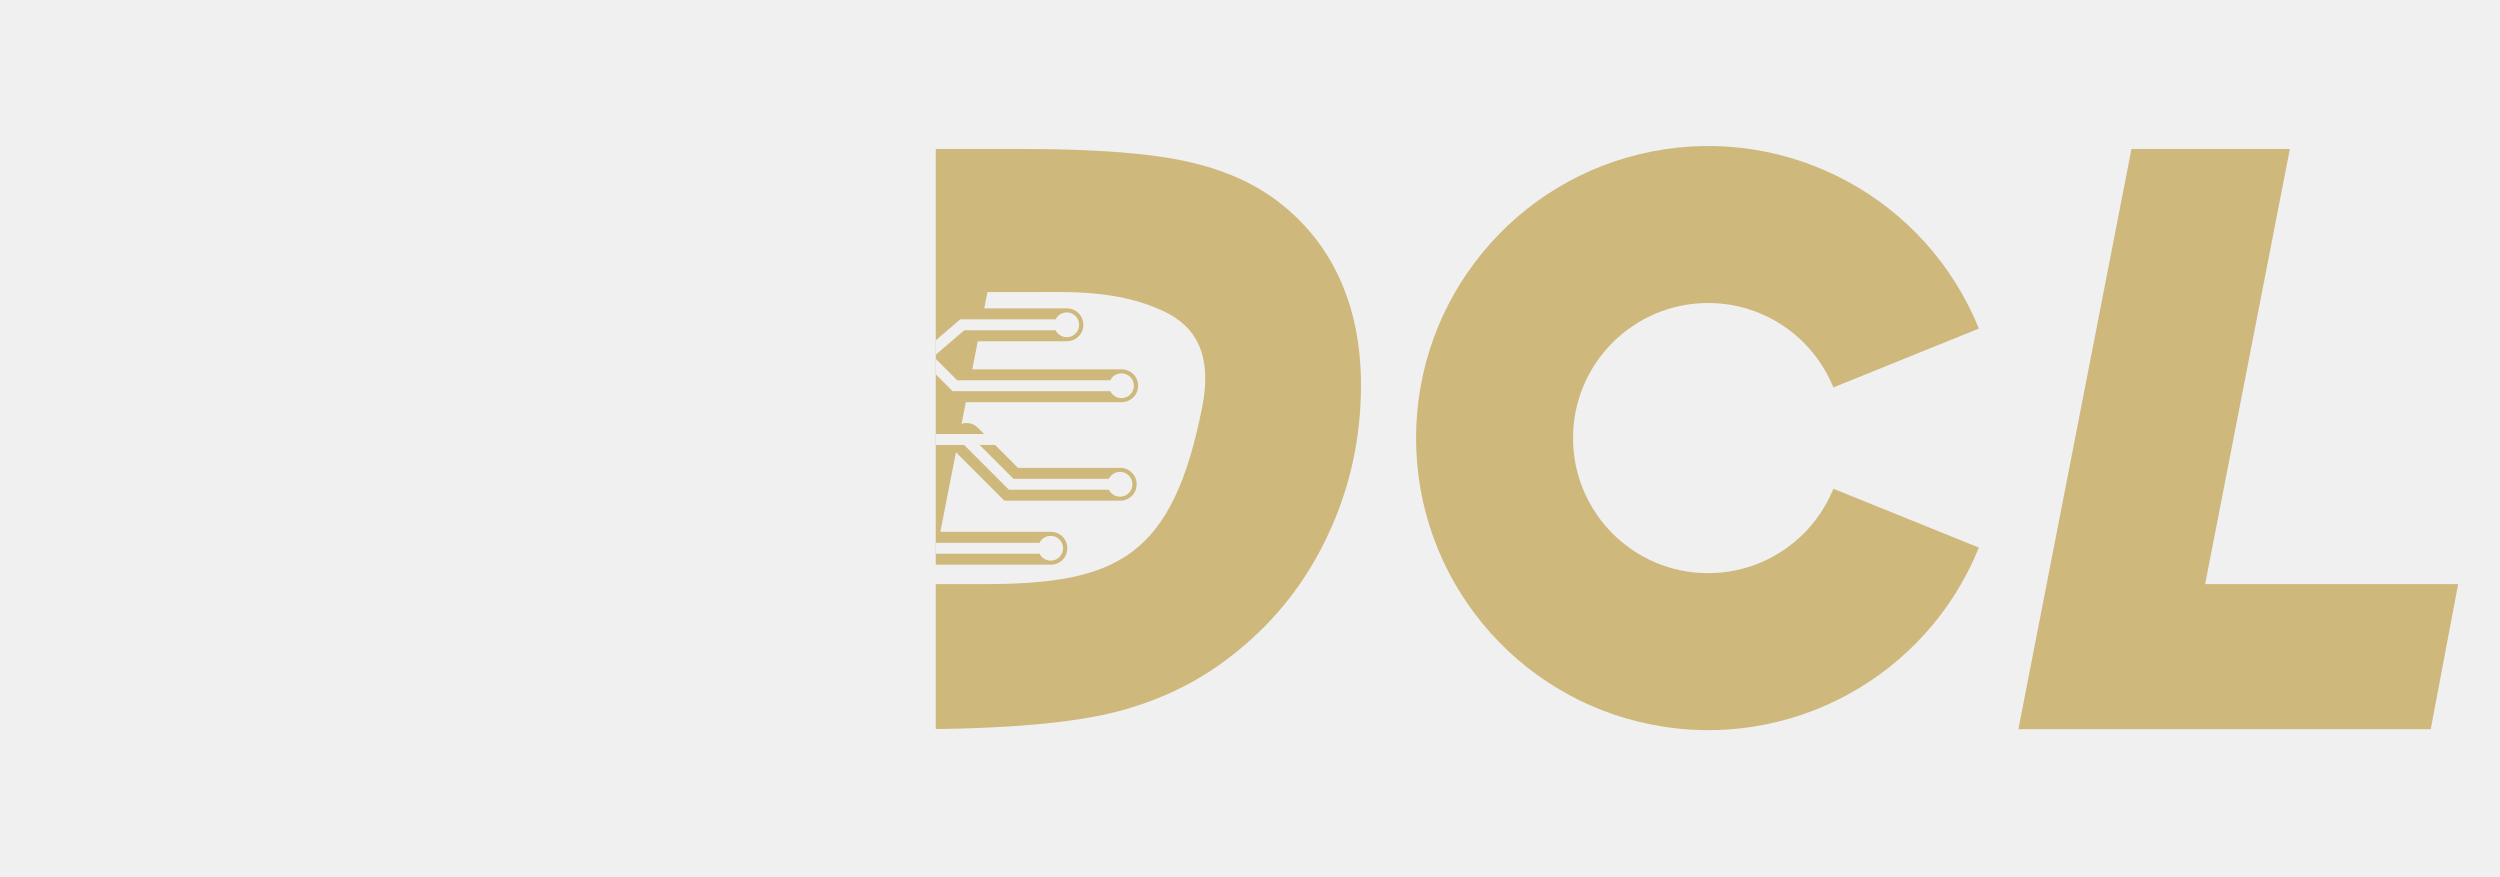
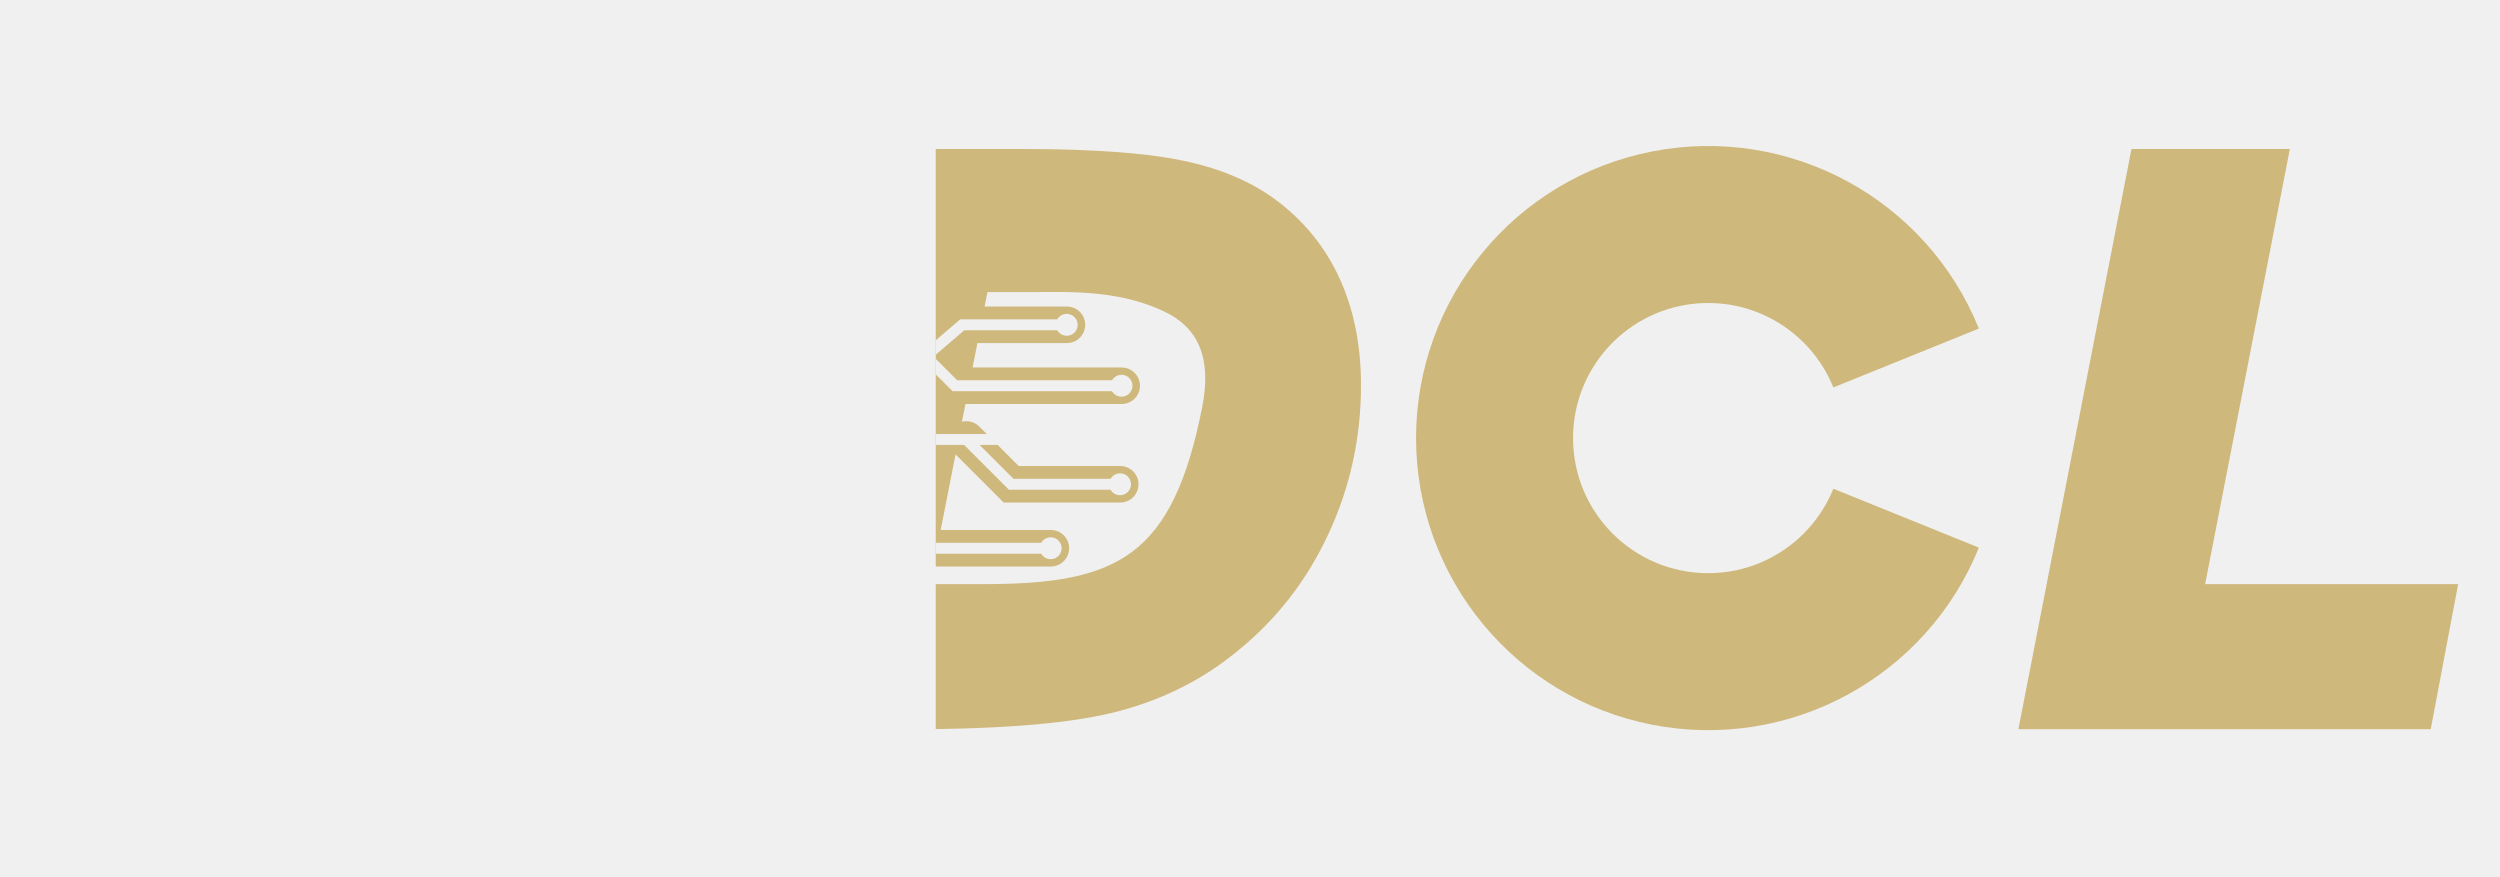
<svg xmlns="http://www.w3.org/2000/svg" xmlns:xlink="http://www.w3.org/1999/xlink" width="3423.976" height="1200" version="1.1" id="svg10">
  <defs id="defs14">
    <linearGradient id="linearGradient1033">
      <stop style="stop-color:#000000;stop-opacity:1;" offset="0" id="stop1031" />
    </linearGradient>
    <linearGradient id="linearGradient1027">
      <stop style="stop-color:#000000;stop-opacity:1;" offset="0" id="stop1025" />
    </linearGradient>
    <linearGradient id="linearGradient1020">
      <stop style="stop-color:#000000;stop-opacity:1;" offset="0" id="stop1018" />
    </linearGradient>
    <linearGradient id="linearGradient949">
      <stop style="stop-color:#000000;stop-opacity:1;" offset="0" id="stop947" />
    </linearGradient>
    <linearGradient id="linearGradient1127">
      <stop style="stop-color:#000000;stop-opacity:1;" offset="0" id="stop1125" />
    </linearGradient>
    <linearGradient id="linearGradient1119">
      <stop style="stop-color:#000000;stop-opacity:1;" offset="0" id="stop1117" />
    </linearGradient>
    <linearGradient id="linearGradient1539">
      <stop style="stop-color:#000000;stop-opacity:1;" offset="0" id="stop1537" />
    </linearGradient>
    <linearGradient id="linearGradient1527">
      <stop style="stop-color:#000000;stop-opacity:1;" offset="0" id="stop1525" />
    </linearGradient>
    <linearGradient id="linearGradient1101">
      <stop style="stop-color:#000000;stop-opacity:1;" offset="0" id="stop1099" />
    </linearGradient>
    <linearGradient id="linearGradient1095" gradientTransform="translate(8,-6)">
      <stop style="stop-color:#000000;stop-opacity:1;" offset="0" id="stop1093" />
    </linearGradient>
    <linearGradient id="linearGradient1089">
      <stop style="stop-color:#a2a4a3;stop-opacity:1;" offset="0" id="stop1087" />
    </linearGradient>
    <linearGradient id="linearGradient1083">
      <stop style="stop-color:#ffd700;stop-opacity:1;" offset="0" id="stop1081" />
    </linearGradient>
    <linearGradient id="linearGradient1077">
      <stop style="stop-color:#565a5c;stop-opacity:1;" offset="0" id="stop1075" />
    </linearGradient>
    <linearGradient id="linearGradient1071">
      <stop style="stop-color:#ff0000;stop-opacity:1;" offset="0" id="stop1069" />
    </linearGradient>
    <linearGradient id="linearGradient1065">
      <stop style="stop-color:#002868;stop-opacity:1;" offset="0" id="stop1063" />
    </linearGradient>
    <linearGradient id="linearGradient1059">
      <stop style="stop-color:#cfb87c;stop-opacity:1;" offset="0" id="stop1057" />
    </linearGradient>
    <linearGradient id="linearGradient1053">
      <stop style="stop-color:#ffffff;stop-opacity:1;" offset="0" id="stop1051" />
    </linearGradient>
    <marker style="overflow:visible" id="marker1098" refX="0" refY="0" orient="auto">
      <path transform="matrix(0.2,0,0,0.2,1.48,0.2)" style="fill:#ffffff;fill-opacity:1;fill-rule:evenodd;stroke:#ffffff;stroke-width:1pt;stroke-opacity:1" d="m -2.5,-1 c 0,2.76 -2.24,5 -5,5 -2.76,0 -5,-2.24 -5,-5 0,-2.76 2.24,-5 5,-5 2.76,0 5,2.24 5,5 z" id="path1096" />
    </marker>
    <marker style="overflow:visible" id="marker1010" refX="0" refY="0" orient="auto">
      <path transform="matrix(0.2,0,0,0.2,1.48,0.2)" style="fill:#000000;fill-opacity:1;fill-rule:evenodd;stroke:#000000;stroke-width:1pt;stroke-opacity:1" d="m -2.5,-1 c 0,2.76 -2.24,5 -5,5 -2.76,0 -5,-2.24 -5,-5 0,-2.76 2.24,-5 5,-5 2.76,0 5,2.24 5,5 z" id="path1008" />
    </marker>
    <marker style="overflow:visible" id="marker9779" refX="0" refY="0" orient="auto">
      <path transform="matrix(0.2,0,0,0.2,1.48,0.2)" style="fill:#000000;fill-opacity:1;fill-rule:evenodd;stroke:#000000;stroke-width:1pt;stroke-opacity:1" d="m -2.5,-1 c 0,2.76 -2.24,5 -5,5 -2.76,0 -5,-2.24 -5,-5 0,-2.76 2.24,-5 5,-5 2.76,0 5,2.24 5,5 z" id="path9777" />
    </marker>
    <marker style="overflow:visible" id="marker9691" refX="0" refY="0" orient="auto">
      <path transform="matrix(0.2,0,0,0.2,1.48,0.2)" style="fill:#000000;fill-opacity:1;fill-rule:evenodd;stroke:#000000;stroke-width:1pt;stroke-opacity:1" d="m -2.5,-1 c 0,2.76 -2.24,5 -5,5 -2.76,0 -5,-2.24 -5,-5 0,-2.76 2.24,-5 5,-5 2.76,0 5,2.24 5,5 z" id="path9689" />
    </marker>
-     <marker style="overflow:visible" id="marker9609" refX="0" refY="0" orient="auto">
+     <marker style="overflow:visible" id="marker9609" refX="0" refY="0" orient="auto" viewBox="0 0 2.267 2.267" markerWidth="2" markerHeight="2" preserveAspectRatio="xMidYMid">
      <path transform="matrix(0.2,0,0,0.2,1.48,0.2)" style="fill:#000000;fill-opacity:1;fill-rule:evenodd;stroke:#000000;stroke-width:1pt;stroke-opacity:1" d="m -2.5,-1 c 0,2.76 -2.24,5 -5,5 -2.76,0 -5,-2.24 -5,-5 0,-2.76 2.24,-5 5,-5 2.76,0 5,2.24 5,5 z" id="path9607" />
-     </marker>
-     <marker orient="auto" refY="0" refX="0" id="marker5694" style="overflow:visible">
-       <path id="path5692" d="m -2.5,-1 c 0,2.76 -2.24,5 -5,5 -2.76,0 -5,-2.24 -5,-5 0,-2.76 2.24,-5 5,-5 2.76,0 5,2.24 5,5 z" style="fill:#000000;fill-opacity:1;fill-rule:evenodd;stroke:#000000;stroke-width:1pt;stroke-opacity:1" transform="matrix(0.2,0,0,0.2,1.48,0.2)" />
    </marker>
    <linearGradient id="linearGradient5075">
      <stop style="stop-color:#002868;stop-opacity:1;" offset="0" id="stop5073" />
    </linearGradient>
    <linearGradient id="linearGradient4951">
      <stop style="stop-color:#ffffff;stop-opacity:1;" offset="0" id="stop4949" />
    </linearGradient>
    <linearGradient id="linearGradient4551">
      <stop style="stop-color:#000000;stop-opacity:1;" offset="0" id="stop4549" />
    </linearGradient>
    <linearGradient id="linearGradient4545">
      <stop style="stop-color:#bf0a30;stop-opacity:1;" offset="0" id="stop4543" />
    </linearGradient>
    <linearGradient xlink:href="#linearGradient1059" id="linearGradient4547" x1="360" y1="600" x2="1130.81" y2="600" gradientUnits="userSpaceOnUse" gradientTransform="translate(-44.54507)" />
    <linearGradient xlink:href="#linearGradient4545" id="linearGradient4612" gradientUnits="userSpaceOnUse" x1="-782.546" y1="582.544" x2="273.454" y2="582.544" />
    <linearGradient xlink:href="#linearGradient1059" id="linearGradient4616" gradientUnits="userSpaceOnUse" x1="-782.546" y1="582.544" x2="273.454" y2="582.544" gradientTransform="matrix(1.596836,0,0,1.596836,2372.409,-328.8535)" />
    <linearGradient xlink:href="#linearGradient1059" id="linearGradient867" gradientUnits="userSpaceOnUse" x1="-782.546" y1="582.544" x2="273.454" y2="582.544" gradientTransform="matrix(1.596836,0,0,1.596836,-205.6893,-328.8535)" />
    <linearGradient xlink:href="#linearGradient1059" id="linearGradient869" gradientUnits="userSpaceOnUse" x1="-782.546" y1="582.544" x2="273.454" y2="582.544" gradientTransform="matrix(1.596836,0,0,1.596836,-205.6893,-328.8535)" />
    <style id="style6" type="text/css">
   
    .str0 {stroke:#1F1A17;stroke-width:0.9}
    .fil0 {fill:#0093DD}
    .fil1 {fill:white}
   
  </style>
    <linearGradient xlink:href="#linearGradient1095" id="linearGradient1097" x1="560" y1="600" x2="960" y2="600" gradientUnits="userSpaceOnUse" gradientTransform="translate(-16.54507)" />
    <linearGradient xlink:href="#linearGradient1077" id="linearGradient1103" x1="560" y1="600" x2="960" y2="600" gradientUnits="userSpaceOnUse" gradientTransform="translate(-16.54507)" />
    <linearGradient xlink:href="#linearGradient1077" id="linearGradient1097-3" x1="560" y1="600" x2="960" y2="600" gradientUnits="userSpaceOnUse" gradientTransform="translate(-54.54503,1.1105469e-5)" />
    <linearGradient xlink:href="#linearGradient949" id="linearGradient1038" gradientUnits="userSpaceOnUse" gradientTransform="translate(-54.54503,1.1105469e-5)" x1="560" y1="600" x2="960" y2="600" />
    <filter id="mask-powermask-path-effect3931_inverse" style="color-interpolation-filters:sRGB" height="100" width="100" x="-50" y="-50">
      <feColorMatrix id="mask-powermask-path-effect3931_primitive1" values="1" type="saturate" result="fbSourceGraphic" />
      <feColorMatrix id="mask-powermask-path-effect3931_primitive2" values="-1 0 0 0 1 0 -1 0 0 1 0 0 -1 0 1 0 0 0 1 0 " in="fbSourceGraphic" />
    </filter>
    <mask maskUnits="userSpaceOnUse" id="mask-powermask-path-effect4521">
      <path id="mask-powermask-path-effect4521_box" style="fill:#ffffff;fill-opacity:1" d="m 314.455,199 h 772.81 v 802 H 314.455 Z" />
      <circle id="circle4447" style="display:inline;fill:url(#linearGradient1095);fill-opacity:1;stroke:none;stroke-width:15;stroke-miterlimit:4;stroke-dasharray:none" cx="715.455" cy="600" r="185" d="m 900.455,600 a 185,185 0 0 1 -185,185 185,185 0 0 1 -185,-185 185,185 0 0 1 185,-185 185,185 0 0 1 185,185 z" />
    </mask>
    <filter id="mask-powermask-path-effect4521_inverse" style="color-interpolation-filters:sRGB" height="100" width="100" x="-50" y="-50">
      <feColorMatrix id="mask-powermask-path-effect4521_primitive1" values="1" type="saturate" result="fbSourceGraphic" />
      <feColorMatrix id="mask-powermask-path-effect4521_primitive2" values="-1 0 0 0 1 0 -1 0 0 1 0 0 -1 0 1 0 0 0 1 0 " in="fbSourceGraphic" />
    </filter>
-     <mask maskUnits="userSpaceOnUse" id="mask-powermask-path-effect8779">
-       <path id="mask-powermask-path-effect8779_box" style="fill:#ffffff;fill-opacity:1" d="M -1558.771,203.027 H 241.022 V 999.72 H -1558.771 Z" />
-       <g id="g8691" mask="none" style="">
-         <g style="display:inline;stroke:url(#linearGradient8705);stroke-width:15;stroke-miterlimit:4;stroke-dasharray:none" id="g8687" transform="translate(-550.7075,14.88789)">
-           <path id="path8675" d="m 194.259,473.094 50.346,-43.131 H 388" style="fill:none;stroke:url(#linearGradient8693);stroke-width:15;stroke-linecap:butt;stroke-linejoin:miter;stroke-miterlimit:4;stroke-dasharray:none;stroke-opacity:1;marker-end:url(#marker1010)" />
-           <path id="path8677" d="m 194.259,473.094 40.323,40.323 H 463" style="fill:none;stroke:url(#linearGradient8695);stroke-width:15;stroke-linecap:butt;stroke-linejoin:miter;stroke-miterlimit:4;stroke-dasharray:none;stroke-opacity:1;marker-end:url(#marker9609)" />
-           <path id="path8679" d="m 250.274,587 61.363,61.363 H 461" style="fill:none;stroke:url(#linearGradient8697);stroke-width:15;stroke-linecap:butt;stroke-linejoin:miter;stroke-miterlimit:4;stroke-dasharray:none;stroke-opacity:1;marker-end:url(#marker9779)" />
-           <path id="path8681" d="M -11,587 166,736 H 366" style="fill:none;stroke:url(#linearGradient8699);stroke-width:15;stroke-linecap:butt;stroke-linejoin:miter;stroke-miterlimit:4;stroke-dasharray:none;stroke-opacity:1;marker-end:url(#marker5694)" />
-           <path id="path8683" d="M -327.191,587 H 512" style="fill:none;stroke:url(#linearGradient8701);stroke-width:15;stroke-linecap:butt;stroke-linejoin:miter;stroke-miterlimit:4;stroke-dasharray:none;stroke-opacity:1;marker-end:url(#marker9691)" />
-           <path id="path8685" d="M -12.169,587.006 101.742,473.094 h 92.517" style="fill:none;stroke:url(#linearGradient8703);stroke-width:15;stroke-linecap:butt;stroke-linejoin:miter;stroke-miterlimit:4;stroke-dasharray:none;stroke-opacity:1" />
+     <mask maskUnits="userSpaceOnUse" id="mask-powermask-path-effect1649">
+       <path id="mask-powermask-path-effect1649_box" style="fill:#ffffff;fill-opacity:1" d="M -1558.771,203.027 H 241.022 V 999.72 H -1558.771 Z" />
+       <g id="g1573" mask="none" style="">
+         <g style="display:inline;stroke:url(#linearGradient1587);stroke-width:15;stroke-miterlimit:4;stroke-dasharray:none" id="g1569" transform="translate(-550.7075,14.88789)">
+           <path id="path1557" d="m 194.259,473.094 50.346,-43.131 H 388" style="fill:none;stroke:url(#linearGradient1575);stroke-width:15;stroke-linecap:butt;stroke-linejoin:miter;stroke-miterlimit:4;stroke-dasharray:none;stroke-opacity:1;marker-end:url(#marker9609)" />
+           <path id="path1559" d="m 194.259,473.094 40.323,40.323 H 463" style="fill:none;stroke:url(#linearGradient1577);stroke-width:15;stroke-linecap:butt;stroke-linejoin:miter;stroke-miterlimit:4;stroke-dasharray:none;stroke-opacity:1;marker-end:url(#marker9609)" />
+           <path id="path1561" d="m 250.274,587 61.363,61.363 H 461" style="fill:none;stroke:url(#linearGradient1579);stroke-width:15;stroke-linecap:butt;stroke-linejoin:miter;stroke-miterlimit:4;stroke-dasharray:none;stroke-opacity:1;marker-end:url(#marker9609)" />
+           <path id="path1563" d="M -11,587 166,736 H 366" style="fill:none;stroke:url(#linearGradient1581);stroke-width:15;stroke-linecap:butt;stroke-linejoin:miter;stroke-miterlimit:4;stroke-dasharray:none;stroke-opacity:1;marker-end:url(#marker9609)" />
+           <path id="path1565" d="M -327.191,587 H 512" style="fill:none;stroke:url(#linearGradient1583);stroke-width:15;stroke-linecap:butt;stroke-linejoin:miter;stroke-miterlimit:4;stroke-dasharray:none;stroke-opacity:1;marker-end:url(#marker9609)" />
+           <path id="path1567" d="M -12.169,587.006 101.742,473.094 h 92.517" style="fill:none;stroke:url(#linearGradient1585);stroke-width:15;stroke-linecap:butt;stroke-linejoin:miter;stroke-miterlimit:4;stroke-dasharray:none;stroke-opacity:1" />
        </g>
-         <path style="fill:url(#linearGradient1095);fill-opacity:1" d="m -1229.81,586.328 c 0.86,-0.173 4.49,-0.711 8.067,-1.194 3.577,-0.484 6.571,-0.947 6.653,-1.029 0.246,-0.246 10.439,-57.349 10.439,-58.482 0,-0.99 0.919,-1.042 18.052,-1.032 l 18.052,0.011 22.277,25.716 22.277,25.716 13.496,-0.569 c 7.984,-0.336 13.57,-0.801 13.677,-1.137 0.1,-0.313 6.325,-29.48 13.834,-64.815 7.509,-35.336 13.785,-64.823 13.947,-65.526 l 0.295,-1.279 h 30.618 30.618 l 36.138,66.379 36.138,66.379 14.679,0.366 c 39.591,0.987 71.173,6.125 88.781,14.441 15.616,7.376 16.372,13.687 2.475,20.674 -18.366,9.234 -50.169,14.664 -92.447,15.785 l -13.729,0.364 -35.874,66.007 -35.874,66.007 -30.733,0.147 c -28.91,0.138 -30.75,0.088 -31.021,-0.853 -0.159,-0.55 -6.493,-30.228 -14.076,-65.952 l -13.787,-64.952 -1.741,-0.262 c -0.958,-0.144 -7.242,-0.407 -13.966,-0.585 l -12.224,-0.323 -21.862,25.252 -21.863,25.252 -8.271,0.331 c -4.549,0.182 -12.602,0.401 -17.895,0.485 l -9.624,0.154 -5.237,-29.777 c -3.079,-17.503 -5.523,-29.953 -5.929,-30.204 -0.381,-0.235 -2.136,-0.59 -3.901,-0.789 -1.765,-0.199 -5.191,-0.644 -7.615,-0.989 l -4.406,-0.628 v -14.388 -14.388 z" id="path8689" />
+         <path style="fill:url(#linearGradient1095);fill-opacity:1" d="m -1229.81,586.328 c 0.86,-0.173 4.49,-0.711 8.067,-1.194 3.577,-0.484 6.571,-0.947 6.653,-1.029 0.246,-0.246 10.439,-57.349 10.439,-58.482 0,-0.99 0.919,-1.042 18.052,-1.032 l 18.052,0.011 22.277,25.716 22.277,25.716 13.496,-0.569 c 7.984,-0.336 13.57,-0.801 13.677,-1.137 0.1,-0.313 6.325,-29.48 13.834,-64.815 7.509,-35.336 13.785,-64.823 13.947,-65.526 l 0.295,-1.279 h 30.618 30.618 l 36.138,66.379 36.138,66.379 14.679,0.366 c 39.591,0.987 71.173,6.125 88.781,14.441 15.616,7.376 16.372,13.687 2.475,20.674 -18.366,9.234 -50.169,14.664 -92.447,15.785 l -13.729,0.364 -35.874,66.007 -35.874,66.007 -30.733,0.147 c -28.91,0.138 -30.75,0.088 -31.021,-0.853 -0.159,-0.55 -6.493,-30.228 -14.076,-65.952 l -13.787,-64.952 -1.741,-0.262 c -0.958,-0.144 -7.242,-0.407 -13.966,-0.585 l -12.224,-0.323 -21.862,25.252 -21.863,25.252 -8.271,0.331 c -4.549,0.182 -12.602,0.401 -17.895,0.485 l -9.624,0.154 -5.237,-29.777 c -3.079,-17.503 -5.523,-29.953 -5.929,-30.204 -0.381,-0.235 -2.136,-0.59 -3.901,-0.789 -1.765,-0.199 -5.191,-0.644 -7.615,-0.989 l -4.406,-0.628 v -14.388 -14.388 z" id="path1571" />
      </g>
    </mask>
-     <linearGradient xlink:href="#linearGradient1095" id="linearGradient8693" gradientUnits="userSpaceOnUse" x1="-559" y1="582.982" x2="528.7" y2="582.982" />
-     <linearGradient xlink:href="#linearGradient1095" id="linearGradient8695" gradientUnits="userSpaceOnUse" x1="-559" y1="582.982" x2="528.7" y2="582.982" />
-     <linearGradient xlink:href="#linearGradient1095" id="linearGradient8697" gradientUnits="userSpaceOnUse" x1="-559" y1="582.982" x2="528.7" y2="582.982" />
-     <linearGradient xlink:href="#linearGradient1095" id="linearGradient8699" gradientUnits="userSpaceOnUse" x1="-559" y1="582.982" x2="528.7" y2="582.982" />
-     <linearGradient xlink:href="#linearGradient1095" id="linearGradient8701" gradientUnits="userSpaceOnUse" x1="-559" y1="582.982" x2="528.7" y2="582.982" />
-     <linearGradient xlink:href="#linearGradient1095" id="linearGradient8703" gradientUnits="userSpaceOnUse" x1="-559" y1="582.982" x2="528.7" y2="582.982" />
-     <linearGradient xlink:href="#linearGradient1101" id="linearGradient8705" gradientUnits="userSpaceOnUse" x1="-559" y1="582.982" x2="528.7" y2="582.982" />
-     <filter id="mask-powermask-path-effect8779_inverse" style="color-interpolation-filters:sRGB" height="100" width="100" x="-50" y="-50">
-       <feColorMatrix id="mask-powermask-path-effect8779_primitive1" values="1" type="saturate" result="fbSourceGraphic" />
-       <feColorMatrix id="mask-powermask-path-effect8779_primitive2" values="-1 0 0 0 1 0 -1 0 0 1 0 0 -1 0 1 0 0 0 1 0 " in="fbSourceGraphic" />
+     <linearGradient xlink:href="#linearGradient1095" id="linearGradient1575" gradientUnits="userSpaceOnUse" x1="-559" y1="582.982" x2="528.7" y2="582.982" />
+     <linearGradient xlink:href="#linearGradient1095" id="linearGradient1577" gradientUnits="userSpaceOnUse" x1="-559" y1="582.982" x2="528.7" y2="582.982" />
+     <linearGradient xlink:href="#linearGradient1095" id="linearGradient1579" gradientUnits="userSpaceOnUse" x1="-559" y1="582.982" x2="528.7" y2="582.982" />
+     <linearGradient xlink:href="#linearGradient1095" id="linearGradient1581" gradientUnits="userSpaceOnUse" x1="-559" y1="582.982" x2="528.7" y2="582.982" />
+     <linearGradient xlink:href="#linearGradient1095" id="linearGradient1583" gradientUnits="userSpaceOnUse" x1="-559" y1="582.982" x2="528.7" y2="582.982" />
+     <linearGradient xlink:href="#linearGradient1095" id="linearGradient1585" gradientUnits="userSpaceOnUse" x1="-559" y1="582.982" x2="528.7" y2="582.982" />
+     <linearGradient xlink:href="#linearGradient1101" id="linearGradient1587" gradientUnits="userSpaceOnUse" x1="-559" y1="582.982" x2="528.7" y2="582.982" />
+     <filter id="mask-powermask-path-effect1649_inverse" style="color-interpolation-filters:sRGB" height="100" width="100" x="-50" y="-50">
+       <feColorMatrix id="mask-powermask-path-effect1649_primitive1" values="1" type="saturate" result="fbSourceGraphic" />
+       <feColorMatrix id="mask-powermask-path-effect1649_primitive2" values="-1 0 0 0 1 0 -1 0 0 1 0 0 -1 0 1 0 0 0 1 0 " in="fbSourceGraphic" />
    </filter>
  </defs>
  <flowRoot xml:space="preserve" id="flowRoot3730" style="font-style:normal;font-weight:normal;font-size:40px;line-height:1.25;font-family:sans-serif;letter-spacing:0px;word-spacing:0px;fill:#000000;fill-opacity:1;stroke:none" transform="translate(1623.977)">
    <flowRegion id="flowRegion3732">
      <rect id="rect3734" width="399.424" height="137.464" x="-977.81" y="217.003" />
    </flowRegion>
    <flowPara id="flowPara3736" />
  </flowRoot>
  <g aria-label="L" transform="matrix(1.596836,0,0,1.596836,4012.931,-328.8535)" style="font-style:normal;font-weight:normal;font-size:40px;line-height:1.25;font-family:sans-serif;letter-spacing:0px;word-spacing:0px;fill:url(#linearGradient4612);fill-opacity:1;stroke:none" id="flowRoot4602" />
  <flowRoot xml:space="preserve" id="flowRoot4647" style="font-style:normal;font-weight:normal;font-size:40px;line-height:1.25;font-family:sans-serif;letter-spacing:0px;word-spacing:0px;fill:#000000;fill-opacity:1;stroke:none" transform="translate(1623.977)">
    <flowRegion id="flowRegion4649">
      <rect id="rect4651" width="137.55" height="71.526" x="-856.475" y="572.774" />
    </flowRegion>
    <flowPara id="flowPara4653" />
  </flowRoot>
  <g id="layer1" style="display:inline" transform="translate(1623.977)" />
  <g id="layer2" transform="translate(1623.977)" />
  <g id="layer3" transform="translate(1623.977)" />
  <g id="layer4" style="display:inline" transform="translate(1623.977)">
    <path d="m 1295.27,204.027 h 216.927 L 1396.176,800 h 346.507 l -37.559,198.72 h -564.748 z" style="font-style:italic;font-weight:bold;font-size:682.667px;line-height:1.25;font-family:sans-serif;letter-spacing:0px;word-spacing:0px;fill:url(#linearGradient4616);fill-opacity:1;stroke:none;stroke-width:1.597" id="path4940" />
-     <g id="g4134" mask="url(#mask-powermask-path-effect8779)">
+     <g id="g4134" mask="url(#mask-powermask-path-effect1649)">
      <path id="path862" style="font-style:italic;font-weight:bold;font-size:682.667px;line-height:1.25;font-family:sans-serif;letter-spacing:0px;word-spacing:0px;fill:url(#linearGradient869);fill-opacity:1;stroke:none;stroke-width:0.2;stroke-miterlimit:4;stroke-dasharray:none" d="m -271.586,400 -78.595,400 h 73.454 c 92.01,0 156.708,-9.349 203.483,-44.419 C -26.469,720.511 2.383,659.721 22.701,556.839 36.081,488.22 15.718,447.907 -29.837,426.457 -86.025,400 -144.654,399.335 -199.728,400 Z M -439.166,204.027 h 215.573 c 102.907,0 180.088,6.21 231.541,18.63 51.454,12.065 94.213,32.469 128.279,61.212 34.421,28.743 60.325,63.696 77.713,104.859 17.388,40.808 26.082,87.116 26.082,138.925 0,72.035 -14.904,139.989 -44.711,203.863 -29.453,63.519 -70.971,116.924 -124.553,160.216 -46.841,38.679 -101.31,66.18 -163.41,82.503 -61.744,16.323 -156.845,24.485 -285.301,24.485 h -216.105 z" />
      <path id="path860" style="font-style:italic;font-weight:bold;font-size:682.667px;line-height:1.25;font-family:sans-serif;letter-spacing:0px;word-spacing:0px;fill:url(#linearGradient867);fill-opacity:1;stroke:none;stroke-width:0.2;stroke-miterlimit:4;stroke-dasharray:none" d="m -931.058,841.896 h -305.642 l -84.821,156.824 h -236.25 l 449.612,-794.692 h 270.203 l 140.522,794.692 h -209.077 z" />
-       <g transform="translate(-550.7075,14.88789)" id="g9603" style="display:inline;stroke:url(#linearGradient1059);stroke-width:44.999;stroke-linecap:round;stroke-miterlimit:4;stroke-dasharray:none">
-         <path style="fill:none;stroke:url(#linearGradient1059);stroke-width:44.999;stroke-linecap:round;stroke-linejoin:miter;stroke-miterlimit:4;stroke-dasharray:none;stroke-opacity:1" d="m 194.259,473.094 50.346,-43.131 H 388" id="path9591" />
-         <path style="fill:none;stroke:url(#linearGradient1059);stroke-width:44.999;stroke-linecap:round;stroke-linejoin:miter;stroke-miterlimit:4;stroke-dasharray:none;stroke-opacity:1" d="m 194.259,473.094 40.323,40.323 H 463" id="path9593" />
-         <path style="fill:none;stroke:url(#linearGradient1059);stroke-width:44.999;stroke-linecap:round;stroke-linejoin:miter;stroke-miterlimit:4;stroke-dasharray:none;stroke-opacity:1" d="m 250.274,587 61.363,61.363 H 461" id="path9595" />
-         <path style="fill:none;stroke:url(#linearGradient1059);stroke-width:44.999;stroke-linecap:round;stroke-linejoin:miter;stroke-miterlimit:4;stroke-dasharray:none;stroke-opacity:1" d="M -11,587 166,736 H 366" id="path9597" />
-         <path style="fill:none;stroke:url(#linearGradient1059);stroke-width:44.999;stroke-linecap:round;stroke-linejoin:miter;stroke-miterlimit:4;stroke-dasharray:none;stroke-opacity:1" d="M -327.191,587 H 512" id="path9599" />
-         <path style="fill:none;stroke:url(#linearGradient1059);stroke-width:44.999;stroke-linecap:round;stroke-linejoin:miter;stroke-miterlimit:4;stroke-dasharray:none;stroke-opacity:1" d="M -12.169,587.006 101.742,473.094 h 92.517" id="path9601" />
+       <g transform="translate(-550.7075,14.88789)" id="g9603" style="display:inline;stroke:url(#linearGradient1059);stroke-width:50;stroke-linecap:round;stroke-miterlimit:4;stroke-dasharray:none">
+         <path style="fill:none;stroke:url(#linearGradient1059);stroke-width:50;stroke-linecap:round;stroke-linejoin:miter;stroke-miterlimit:4;stroke-dasharray:none;stroke-opacity:1" d="m 194.259,473.094 50.346,-43.131 H 388" id="path9591" />
+         <path style="fill:none;stroke:url(#linearGradient1059);stroke-width:50;stroke-linecap:round;stroke-linejoin:miter;stroke-miterlimit:4;stroke-dasharray:none;stroke-opacity:1" d="m 194.259,473.094 40.323,40.323 H 463" id="path9593" />
+         <path style="fill:none;stroke:url(#linearGradient1059);stroke-width:50;stroke-linecap:round;stroke-linejoin:miter;stroke-miterlimit:4;stroke-dasharray:none;stroke-opacity:1" d="m 250.274,587 61.363,61.363 H 461" id="path9595" />
+         <path style="fill:none;stroke:url(#linearGradient1059);stroke-width:50;stroke-linecap:round;stroke-linejoin:miter;stroke-miterlimit:4;stroke-dasharray:none;stroke-opacity:1" d="M -11,587 166,736 H 366" id="path9597" />
+         <path style="fill:none;stroke:url(#linearGradient1059);stroke-width:50;stroke-linecap:round;stroke-linejoin:miter;stroke-miterlimit:4;stroke-dasharray:none;stroke-opacity:1" d="M -327.191,587 H 512" id="path9599" />
+         <path style="fill:none;stroke:url(#linearGradient1059);stroke-width:50;stroke-linecap:round;stroke-linejoin:miter;stroke-miterlimit:4;stroke-dasharray:none;stroke-opacity:1" d="M -12.169,587.006 101.742,473.094 h 92.517" id="path9601" />
      </g>
    </g>
    <path style="fill:url(#linearGradient1097);fill-opacity:1.0;stroke:url(#linearGradient1103);stroke-width:15;stroke-miterlimit:4;stroke-dasharray:none" id="circle8" r="200" cy="600" cx="743.455" />
    <path d="m 1086.265,750 a 400,400 0 1 1 0,-300 L 715.455,600 Z" id="path6" style="fill:url(#linearGradient4547);fill-opacity:1" mask="url(#mask-powermask-path-effect4521)" />
  </g>
</svg>
